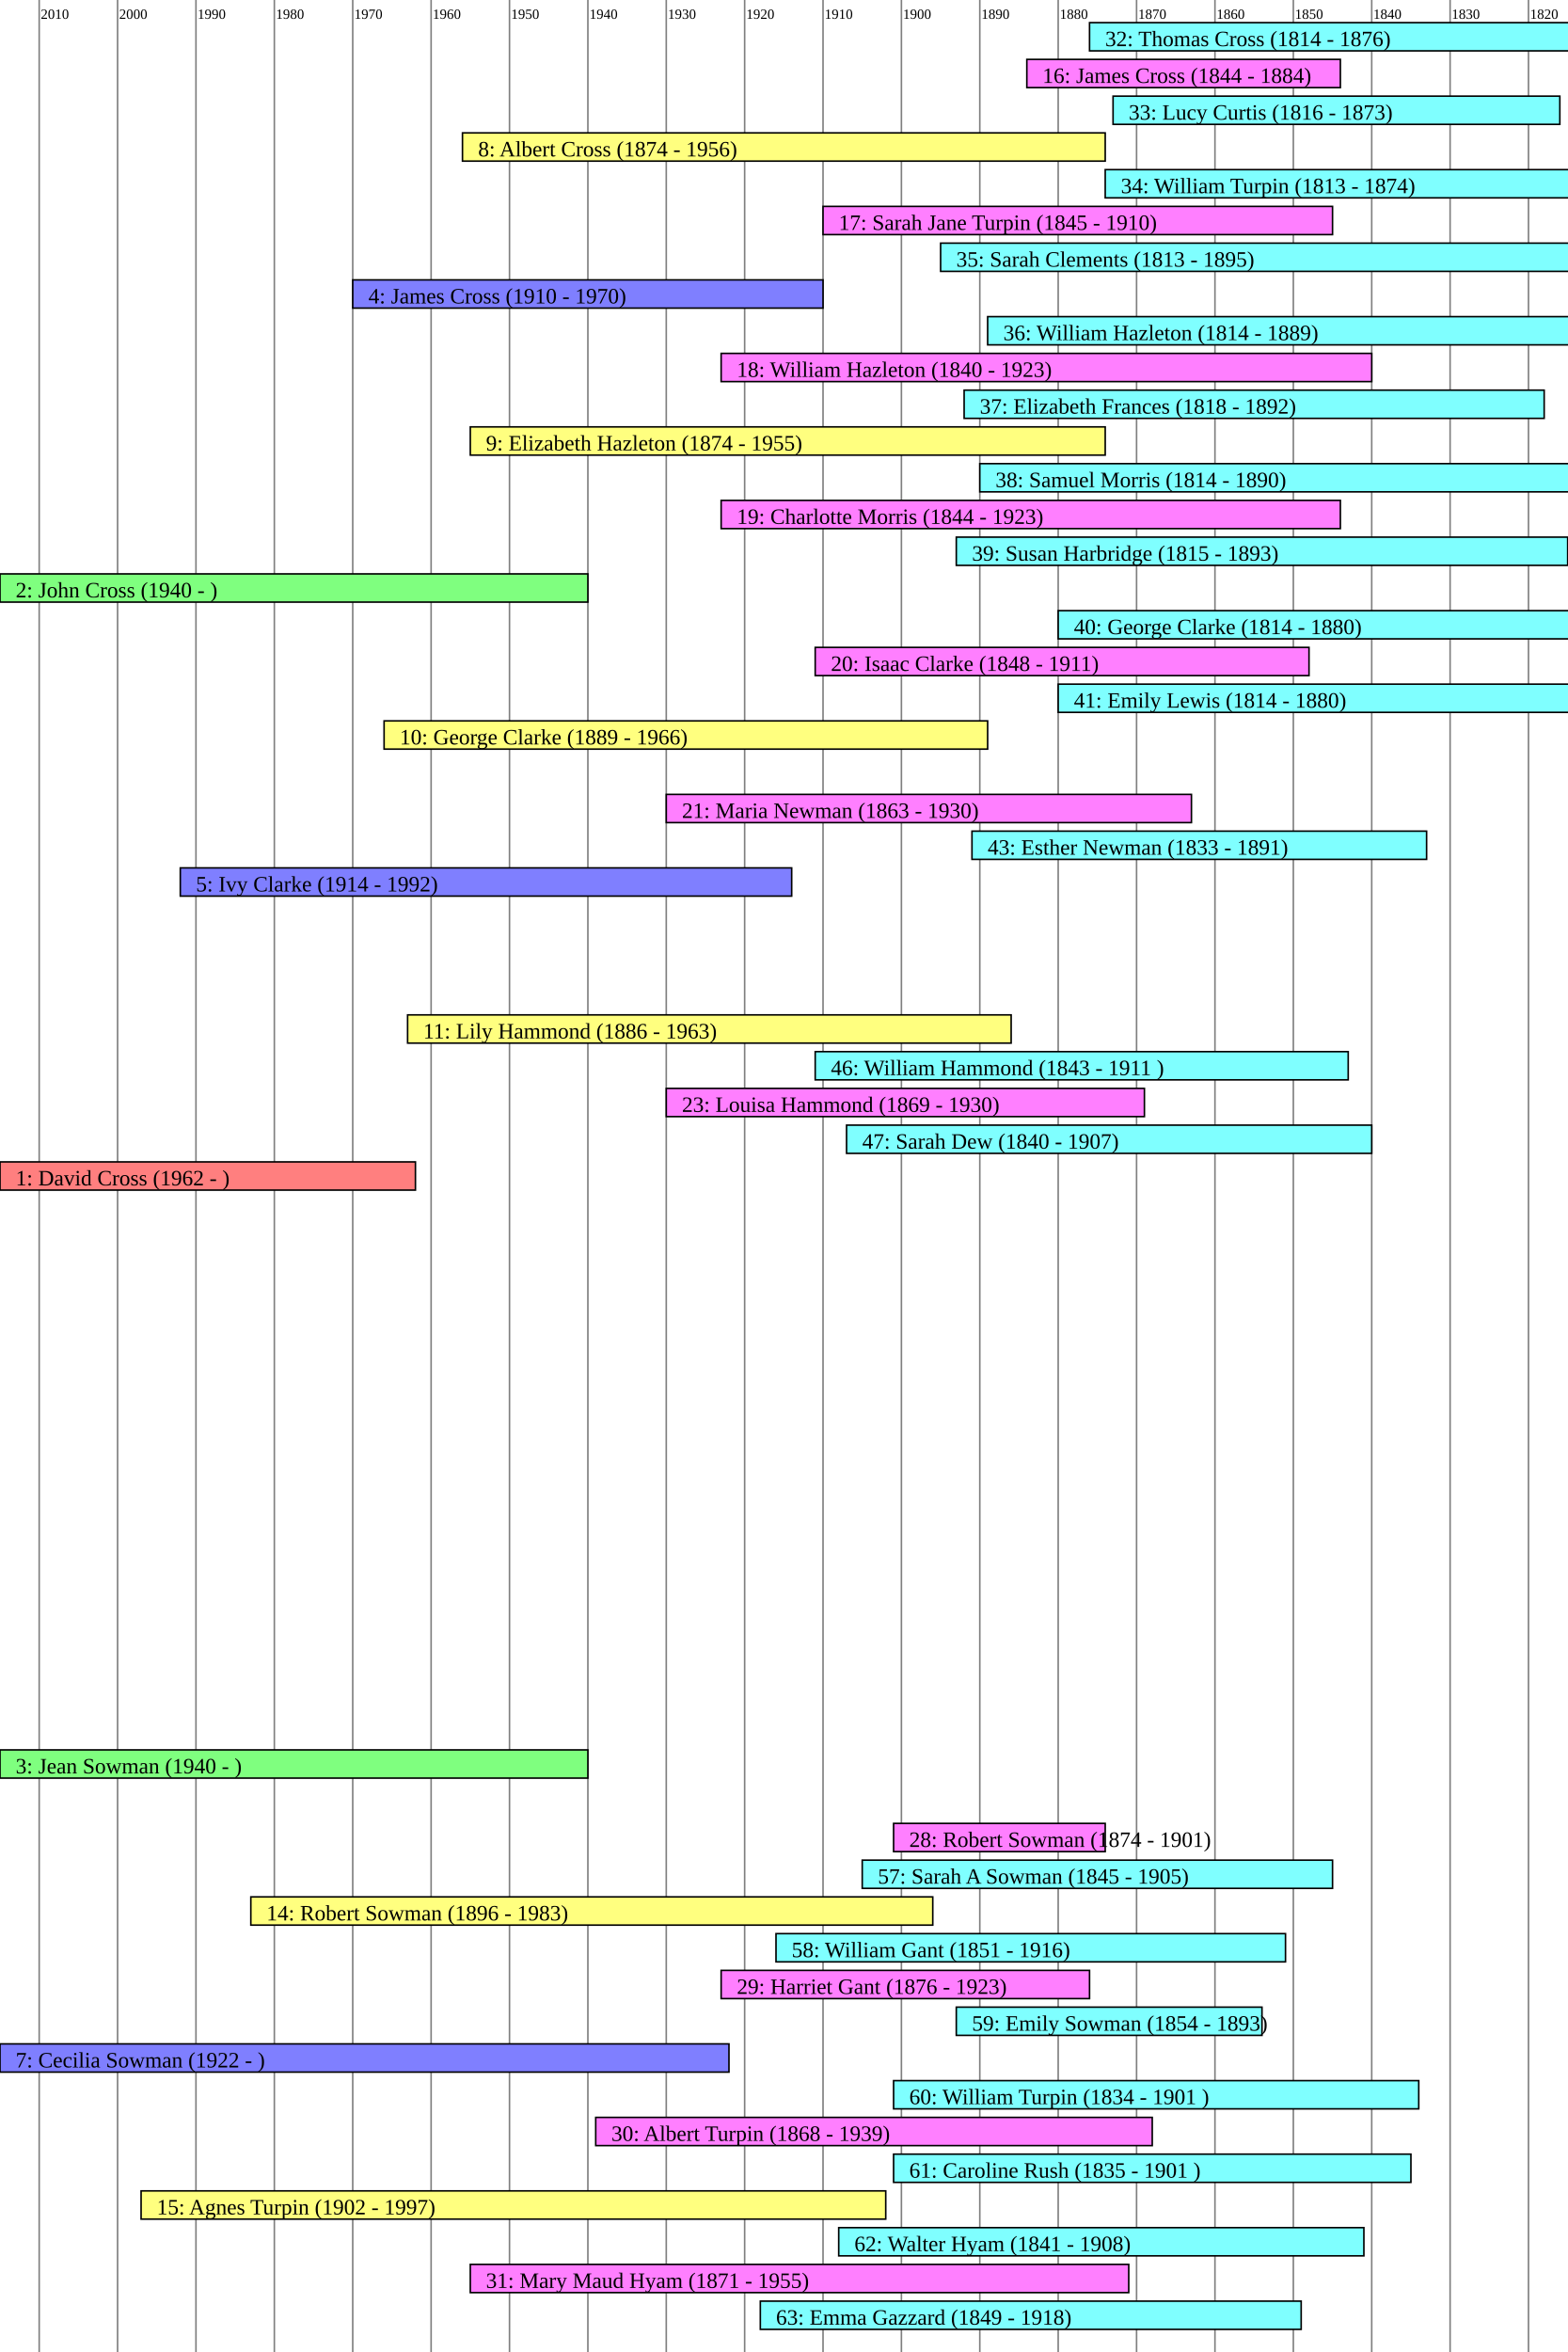
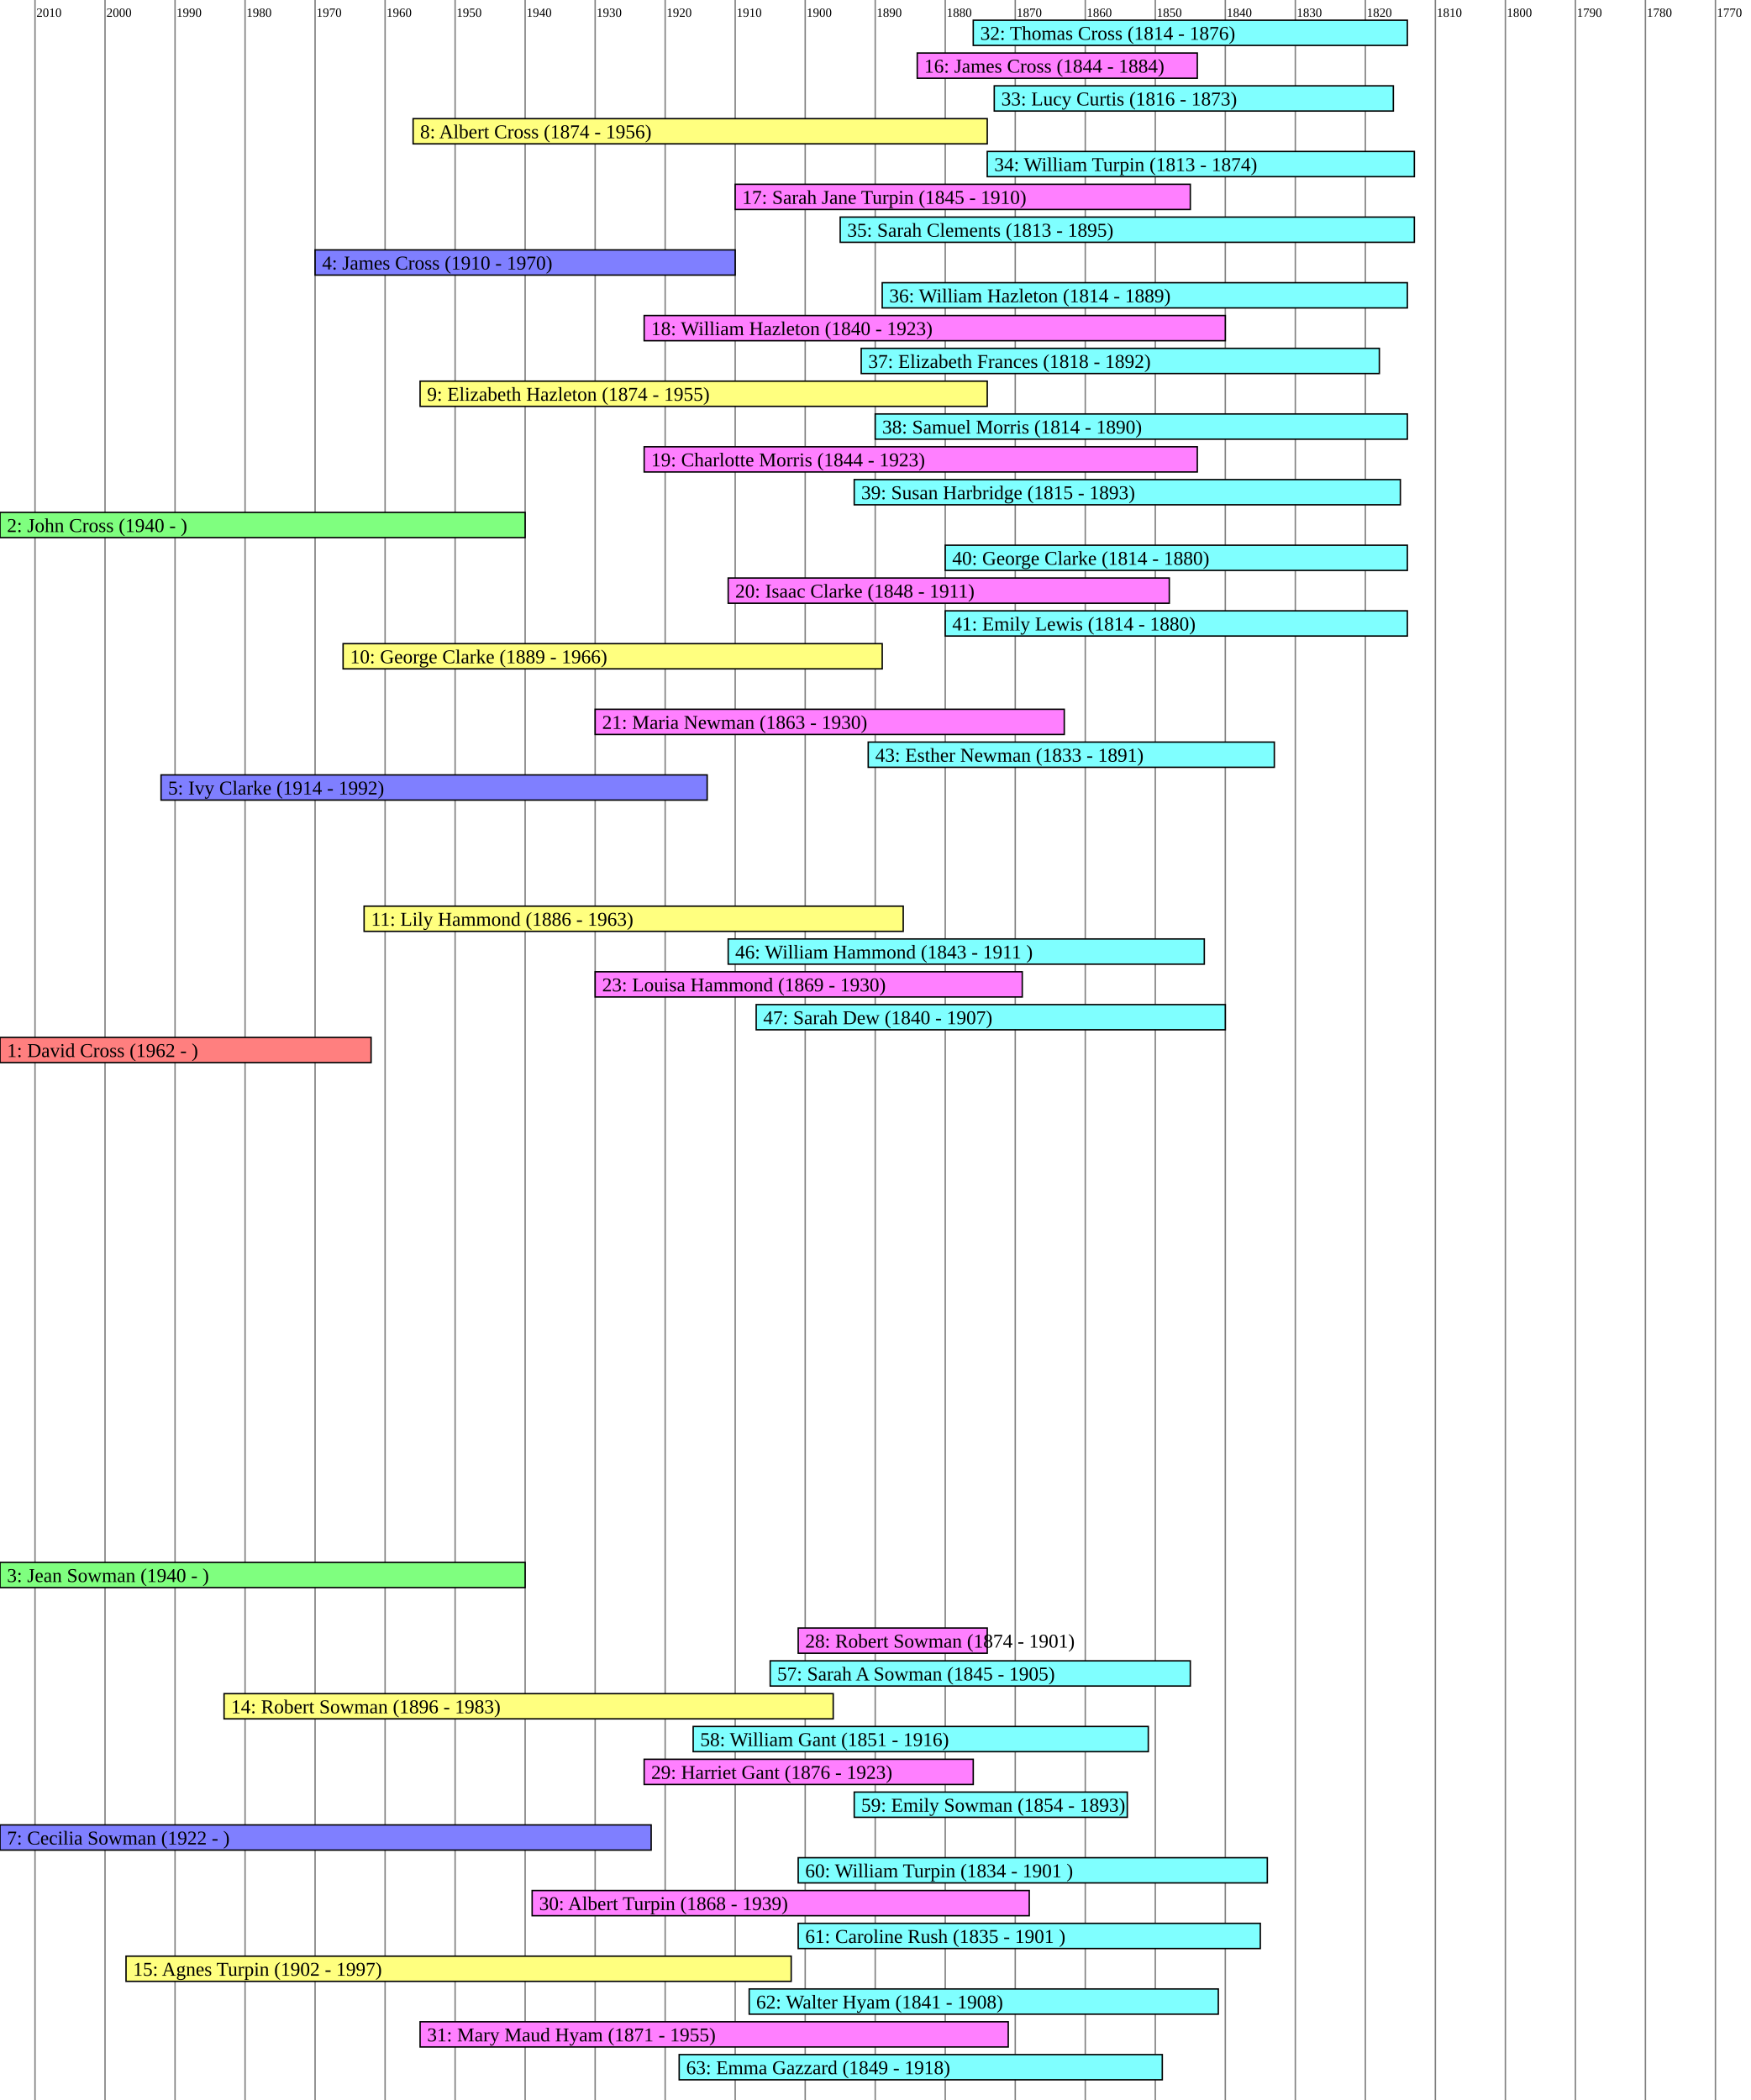
- <svg xmlns="http://www.w3.org/2000/svg" height="1500" width="1000">
+ <svg xmlns="http://www.w3.org/2000/svg" height="1500" width="1250">
  <line stroke="rgb(127,127,127)" stroke_width="1" x1="25" x2="25" y1="0" y2="1500" />
  <text font-size="9" x="26" y="12">2010
	</text>
  <line stroke="rgb(127,127,127)" stroke_width="1" x1="75" x2="75" y1="0" y2="1500" />
  <text font-size="9" x="76" y="12">2000
	</text>
  <line stroke="rgb(127,127,127)" stroke_width="1" x1="125" x2="125" y1="0" y2="1500" />
  <text font-size="9" x="126" y="12">1990
	</text>
  <line stroke="rgb(127,127,127)" stroke_width="1" x1="175" x2="175" y1="0" y2="1500" />
  <text font-size="9" x="176" y="12">1980
	</text>
  <line stroke="rgb(127,127,127)" stroke_width="1" x1="225" x2="225" y1="0" y2="1500" />
  <text font-size="9" x="226" y="12">1970
	</text>
  <line stroke="rgb(127,127,127)" stroke_width="1" x1="275" x2="275" y1="0" y2="1500" />
  <text font-size="9" x="276" y="12">1960
	</text>
  <line stroke="rgb(127,127,127)" stroke_width="1" x1="325" x2="325" y1="0" y2="1500" />
  <text font-size="9" x="326" y="12">1950
	</text>
  <line stroke="rgb(127,127,127)" stroke_width="1" x1="375" x2="375" y1="0" y2="1500" />
  <text font-size="9" x="376" y="12">1940
	</text>
  <line stroke="rgb(127,127,127)" stroke_width="1" x1="425" x2="425" y1="0" y2="1500" />
  <text font-size="9" x="426" y="12">1930
	</text>
  <line stroke="rgb(127,127,127)" stroke_width="1" x1="475" x2="475" y1="0" y2="1500" />
  <text font-size="9" x="476" y="12">1920
	</text>
  <line stroke="rgb(127,127,127)" stroke_width="1" x1="525" x2="525" y1="0" y2="1500" />
  <text font-size="9" x="526" y="12">1910
	</text>
  <line stroke="rgb(127,127,127)" stroke_width="1" x1="575" x2="575" y1="0" y2="1500" />
  <text font-size="9" x="576" y="12">1900
	</text>
  <line stroke="rgb(127,127,127)" stroke_width="1" x1="625" x2="625" y1="0" y2="1500" />
  <text font-size="9" x="626" y="12">1890
	</text>
  <line stroke="rgb(127,127,127)" stroke_width="1" x1="675" x2="675" y1="0" y2="1500" />
  <text font-size="9" x="676" y="12">1880
	</text>
  <line stroke="rgb(127,127,127)" stroke_width="1" x1="725" x2="725" y1="0" y2="1500" />
  <text font-size="9" x="726" y="12">1870
	</text>
  <line stroke="rgb(127,127,127)" stroke_width="1" x1="775" x2="775" y1="0" y2="1500" />
  <text font-size="9" x="776" y="12">1860
	</text>
  <line stroke="rgb(127,127,127)" stroke_width="1" x1="825" x2="825" y1="0" y2="1500" />
  <text font-size="9" x="826" y="12">1850
	</text>
  <line stroke="rgb(127,127,127)" stroke_width="1" x1="875" x2="875" y1="0" y2="1500" />
  <text font-size="9" x="876" y="12">1840
	</text>
  <line stroke="rgb(127,127,127)" stroke_width="1" x1="925" x2="925" y1="0" y2="1500" />
  <text font-size="9" x="926" y="12">1830
	</text>
  <line stroke="rgb(127,127,127)" stroke_width="1" x1="975" x2="975" y1="0" y2="1500" />
  <text font-size="9" x="976" y="12">1820
	</text>
+   <line stroke="rgb(127,127,127)" stroke_width="1" x1="1025" x2="1025" y1="0" y2="1500" />
+   <text font-size="9" x="1026" y="12">1810
+ 	</text>
+   <line stroke="rgb(127,127,127)" stroke_width="1" x1="1075" x2="1075" y1="0" y2="1500" />
+   <text font-size="9" x="1076" y="12">1800
+ 	</text>
+   <line stroke="rgb(127,127,127)" stroke_width="1" x1="1125" x2="1125" y1="0" y2="1500" />
+   <text font-size="9" x="1126" y="12">1790
+ 	</text>
+   <line stroke="rgb(127,127,127)" stroke_width="1" x1="1175" x2="1175" y1="0" y2="1500" />
+   <text font-size="9" x="1176" y="12">1780
+ 	</text>
+   <line stroke="rgb(127,127,127)" stroke_width="1" x1="1225" x2="1225" y1="0" y2="1500" />
+   <text font-size="9" x="1226" y="12">1770
+ 	</text>
  <rect fill="rgb(255,127,127)" height="18" stroke="rgb(0,0,0)" stroke-width="1" width="265" x="0" y="741" />
-   <text font-size="14" x="10" y="756">1: David Cross (1962 - )
+   <text font-size="14" x="5" y="755">1: David Cross (1962 - )
	</text>
  <rect fill="rgb(127,255,127)" height="18" stroke="rgb(0,0,0)" stroke-width="1" width="375" x="0" y="366" />
-   <text font-size="14" x="10" y="381">2: John Cross (1940 - )
+   <text font-size="14" x="5" y="380">2: John Cross (1940 - )
	</text>
  <rect fill="rgb(127,255,127)" height="18" stroke="rgb(0,0,0)" stroke-width="1" width="375" x="0" y="1116" />
-   <text font-size="14" x="10" y="1131">3: Jean Sowman (1940 - )
+   <text font-size="14" x="5" y="1130">3: Jean Sowman (1940 - )
	</text>
  <rect fill="rgb(127,127,255)" height="18" stroke="rgb(0,0,0)" stroke-width="1" width="300" x="225" y="178.5" />
-   <text font-size="14" x="235" y="193.5">4: James Cross (1910 - 1970)
+   <text font-size="14" x="230" y="192.5">4: James Cross (1910 - 1970)
	</text>
  <rect fill="rgb(127,127,255)" height="18" stroke="rgb(0,0,0)" stroke-width="1" width="390" x="115" y="553.5" />
-   <text font-size="14" x="125" y="568.5">5: Ivy Clarke (1914 - 1992)
+   <text font-size="14" x="120" y="567.5">5: Ivy Clarke (1914 - 1992)
	</text>
  <rect fill="rgb(127,127,255)" height="18" stroke="rgb(0,0,0)" stroke-width="1" width="465" x="0" y="1303.5" />
-   <text font-size="14" x="10" y="1318.5">7: Cecilia Sowman (1922 - )
+   <text font-size="14" x="5" y="1317.5">7: Cecilia Sowman (1922 - )
	</text>
  <rect fill="rgb(255,255,127)" height="18" stroke="rgb(0,0,0)" stroke-width="1" width="410" x="295" y="84.75" />
-   <text font-size="14" x="305" y="99.75">8: Albert Cross (1874 - 1956)
+   <text font-size="14" x="300" y="98.75">8: Albert Cross (1874 - 1956)
	</text>
  <rect fill="rgb(255,255,127)" height="18" stroke="rgb(0,0,0)" stroke-width="1" width="405" x="300" y="272.25" />
-   <text font-size="14" x="310" y="287.25">9: Elizabeth Hazleton (1874 - 1955)
+   <text font-size="14" x="305" y="286.25">9: Elizabeth Hazleton (1874 - 1955)
	</text>
  <rect fill="rgb(255,255,127)" height="18" stroke="rgb(0,0,0)" stroke-width="1" width="385" x="245" y="459.75" />
-   <text font-size="14" x="255" y="474.75">10: George Clarke (1889 -  1966)
+   <text font-size="14" x="250" y="473.75">10: George Clarke (1889 -  1966)
	</text>
  <rect fill="rgb(255,255,127)" height="18" stroke="rgb(0,0,0)" stroke-width="1" width="385" x="260" y="647.25" />
-   <text font-size="14" x="270" y="662.25">11: Lily Hammond (1886 - 1963)
+   <text font-size="14" x="265" y="661.25">11: Lily Hammond (1886 - 1963)
	</text>
  <rect fill="rgb(255,255,127)" height="18" stroke="rgb(0,0,0)" stroke-width="1" width="435" x="160" y="1209.75" />
-   <text font-size="14" x="170" y="1224.75">14: Robert Sowman (1896 - 1983)
+   <text font-size="14" x="165" y="1223.75">14: Robert Sowman (1896 - 1983)
	</text>
  <rect fill="rgb(255,255,127)" height="18" stroke="rgb(0,0,0)" stroke-width="1" width="475" x="90" y="1397.25" />
-   <text font-size="14" x="100" y="1412.25">15: Agnes Turpin (1902 - 1997)
+   <text font-size="14" x="95" y="1411.25">15: Agnes Turpin (1902 - 1997)
	</text>
  <rect fill="rgb(255,127,255)" height="18" stroke="rgb(0,0,0)" stroke-width="1" width="200" x="655" y="37.875" />
-   <text font-size="14" x="665" y="52.875">16: James Cross (1844 - 1884)
+   <text font-size="14" x="660" y="51.875">16: James Cross (1844 - 1884)
	</text>
  <rect fill="rgb(255,127,255)" height="18" stroke="rgb(0,0,0)" stroke-width="1" width="325" x="525" y="131.625" />
-   <text font-size="14" x="535" y="146.625">17: Sarah Jane Turpin (1845 - 1910)
+   <text font-size="14" x="530" y="145.625">17: Sarah Jane Turpin (1845 - 1910)
	</text>
  <rect fill="rgb(255,127,255)" height="18" stroke="rgb(0,0,0)" stroke-width="1" width="415" x="460" y="225.375" />
-   <text font-size="14" x="470" y="240.375">18: William Hazleton (1840 - 1923)
+   <text font-size="14" x="465" y="239.375">18: William Hazleton (1840 - 1923)
	</text>
  <rect fill="rgb(255,127,255)" height="18" stroke="rgb(0,0,0)" stroke-width="1" width="395" x="460" y="319.125" />
-   <text font-size="14" x="470" y="334.125">19: Charlotte Morris (1844 - 1923)
+   <text font-size="14" x="465" y="333.125">19: Charlotte Morris (1844 - 1923)
	</text>
  <rect fill="rgb(255,127,255)" height="18" stroke="rgb(0,0,0)" stroke-width="1" width="315" x="520" y="412.875" />
-   <text font-size="14" x="530" y="427.875">20: Isaac Clarke (1848 - 1911)
+   <text font-size="14" x="525" y="426.875">20: Isaac Clarke (1848 - 1911)
	</text>
  <rect fill="rgb(255,127,255)" height="18" stroke="rgb(0,0,0)" stroke-width="1" width="335" x="425" y="506.625" />
-   <text font-size="14" x="435" y="521.625">21: Maria Newman (1863 - 1930)
+   <text font-size="14" x="430" y="520.625">21: Maria Newman (1863 - 1930)
	</text>
  <rect fill="rgb(255,127,255)" height="18" stroke="rgb(0,0,0)" stroke-width="1" width="305" x="425" y="694.125" />
-   <text font-size="14" x="435" y="709.125">23: Louisa Hammond (1869 - 1930)
+   <text font-size="14" x="430" y="708.125">23: Louisa Hammond (1869 - 1930)
	</text>
  <rect fill="rgb(255,127,255)" height="18" stroke="rgb(0,0,0)" stroke-width="1" width="135" x="570" y="1162.875" />
-   <text font-size="14" x="580" y="1177.875">28: Robert Sowman (1874 - 1901)
+   <text font-size="14" x="575" y="1176.875">28: Robert Sowman (1874 - 1901)
	</text>
  <rect fill="rgb(255,127,255)" height="18" stroke="rgb(0,0,0)" stroke-width="1" width="235" x="460" y="1256.625" />
-   <text font-size="14" x="470" y="1271.625">29: Harriet Gant (1876 - 1923)
+   <text font-size="14" x="465" y="1270.625">29: Harriet Gant (1876 - 1923)
	</text>
  <rect fill="rgb(255,127,255)" height="18" stroke="rgb(0,0,0)" stroke-width="1" width="355" x="380" y="1350.375" />
-   <text font-size="14" x="390" y="1365.375">30: Albert Turpin (1868 - 1939)
+   <text font-size="14" x="385" y="1364.375">30: Albert Turpin (1868 - 1939)
	</text>
  <rect fill="rgb(255,127,255)" height="18" stroke="rgb(0,0,0)" stroke-width="1" width="420" x="300" y="1444.125" />
-   <text font-size="14" x="310" y="1459.125">31: Mary Maud Hyam (1871 - 1955)
+   <text font-size="14" x="305" y="1458.125">31: Mary Maud Hyam (1871 - 1955)
	</text>
  <rect fill="rgb(127,255,255)" height="18" stroke="rgb(0,0,0)" stroke-width="1" width="310" x="695" y="14.438" />
-   <text font-size="14" x="705" y="29.438">32: Thomas Cross (1814 - 1876)
+   <text font-size="14" x="700" y="28.438">32: Thomas Cross (1814 - 1876)
	</text>
  <rect fill="rgb(127,255,255)" height="18" stroke="rgb(0,0,0)" stroke-width="1" width="285" x="710" y="61.312" />
-   <text font-size="14" x="720" y="76.312">33: Lucy Curtis (1816 - 1873)
+   <text font-size="14" x="715" y="75.312">33: Lucy Curtis (1816 - 1873)
	</text>
  <rect fill="rgb(127,255,255)" height="18" stroke="rgb(0,0,0)" stroke-width="1" width="305" x="705" y="108.188" />
-   <text font-size="14" x="715" y="123.188">34: William Turpin (1813 - 1874)
+   <text font-size="14" x="710" y="122.188">34: William Turpin (1813 - 1874)
	</text>
  <rect fill="rgb(127,255,255)" height="18" stroke="rgb(0,0,0)" stroke-width="1" width="410" x="600" y="155.062" />
-   <text font-size="14" x="610" y="170.062">35: Sarah Clements (1813 - 1895)
+   <text font-size="14" x="605" y="169.062">35: Sarah Clements (1813 - 1895)
	</text>
  <rect fill="rgb(127,255,255)" height="18" stroke="rgb(0,0,0)" stroke-width="1" width="375" x="630" y="201.938" />
-   <text font-size="14" x="640" y="216.938">36: William Hazleton (1814 - 1889)
+   <text font-size="14" x="635" y="215.938">36: William Hazleton (1814 - 1889)
	</text>
  <rect fill="rgb(127,255,255)" height="18" stroke="rgb(0,0,0)" stroke-width="1" width="370" x="615" y="248.812" />
-   <text font-size="14" x="625" y="263.812">37: Elizabeth Frances (1818 - 1892)
+   <text font-size="14" x="620" y="262.812">37: Elizabeth Frances (1818 - 1892)
	</text>
  <rect fill="rgb(127,255,255)" height="18" stroke="rgb(0,0,0)" stroke-width="1" width="380" x="625" y="295.688" />
-   <text font-size="14" x="635" y="310.688">38: Samuel Morris (1814 - 1890)
+   <text font-size="14" x="630" y="309.688">38: Samuel Morris (1814 - 1890)
	</text>
  <rect fill="rgb(127,255,255)" height="18" stroke="rgb(0,0,0)" stroke-width="1" width="390" x="610" y="342.562" />
-   <text font-size="14" x="620" y="357.562">39: Susan Harbridge (1815 - 1893)
+   <text font-size="14" x="615" y="356.562">39: Susan Harbridge (1815 - 1893)
	</text>
  <rect fill="rgb(127,255,255)" height="18" stroke="rgb(0,0,0)" stroke-width="1" width="330" x="675" y="389.438" />
-   <text font-size="14" x="685" y="404.438">40: George Clarke (1814 - 1880)
+   <text font-size="14" x="680" y="403.438">40: George Clarke (1814 - 1880)
	</text>
  <rect fill="rgb(127,255,255)" height="18" stroke="rgb(0,0,0)" stroke-width="1" width="330" x="675" y="436.312" />
-   <text font-size="14" x="685" y="451.312">41: Emily Lewis (1814 - 1880)
+   <text font-size="14" x="680" y="450.312">41: Emily Lewis (1814 - 1880)
	</text>
  <rect fill="rgb(127,255,255)" height="18" stroke="rgb(0,0,0)" stroke-width="1" width="290" x="620" y="530.062" />
-   <text font-size="14" x="630" y="545.062">43: Esther Newman (1833 - 1891)
+   <text font-size="14" x="625" y="544.062">43: Esther Newman (1833 - 1891)
	</text>
  <rect fill="rgb(127,255,255)" height="18" stroke="rgb(0,0,0)" stroke-width="1" width="340" x="520" y="670.688" />
-   <text font-size="14" x="530" y="685.688">46: William Hammond (1843 - 1911 )
+   <text font-size="14" x="525" y="684.688">46: William Hammond (1843 - 1911 )
	</text>
  <rect fill="rgb(127,255,255)" height="18" stroke="rgb(0,0,0)" stroke-width="1" width="335" x="540" y="717.562" />
-   <text font-size="14" x="550" y="732.562">47: Sarah Dew (1840 - 1907)
+   <text font-size="14" x="545" y="731.562">47: Sarah Dew (1840 - 1907)
	</text>
  <rect fill="rgb(127,255,255)" height="18" stroke="rgb(0,0,0)" stroke-width="1" width="300" x="550" y="1186.312" />
-   <text font-size="14" x="560" y="1201.312">57: Sarah A Sowman (1845 - 1905)
+   <text font-size="14" x="555" y="1200.312">57: Sarah A Sowman (1845 - 1905)
	</text>
  <rect fill="rgb(127,255,255)" height="18" stroke="rgb(0,0,0)" stroke-width="1" width="325" x="495" y="1233.188" />
-   <text font-size="14" x="505" y="1248.188">58: William Gant (1851 - 1916)
+   <text font-size="14" x="500" y="1247.188">58: William Gant (1851 - 1916)
	</text>
  <rect fill="rgb(127,255,255)" height="18" stroke="rgb(0,0,0)" stroke-width="1" width="195" x="610" y="1280.062" />
-   <text font-size="14" x="620" y="1295.062">59: Emily Sowman (1854 - 1893)
+   <text font-size="14" x="615" y="1294.062">59: Emily Sowman (1854 - 1893)
	</text>
  <rect fill="rgb(127,255,255)" height="18" stroke="rgb(0,0,0)" stroke-width="1" width="335" x="570" y="1326.938" />
-   <text font-size="14" x="580" y="1341.938">60: William Turpin (1834 - 1901 )
+   <text font-size="14" x="575" y="1340.938">60: William Turpin (1834 - 1901 )
	</text>
  <rect fill="rgb(127,255,255)" height="18" stroke="rgb(0,0,0)" stroke-width="1" width="330" x="570" y="1373.812" />
-   <text font-size="14" x="580" y="1388.812">61: Caroline Rush (1835 - 1901 )
+   <text font-size="14" x="575" y="1387.812">61: Caroline Rush (1835 - 1901 )
	</text>
  <rect fill="rgb(127,255,255)" height="18" stroke="rgb(0,0,0)" stroke-width="1" width="335" x="535" y="1420.688" />
-   <text font-size="14" x="545" y="1435.688">62: Walter Hyam (1841 - 1908)
+   <text font-size="14" x="540" y="1434.688">62: Walter Hyam (1841 - 1908)
	</text>
  <rect fill="rgb(127,255,255)" height="18" stroke="rgb(0,0,0)" stroke-width="1" width="345" x="485" y="1467.562" />
-   <text font-size="14" x="495" y="1482.562">63: Emma Gazzard (1849 - 1918)
+   <text font-size="14" x="490" y="1481.562">63: Emma Gazzard (1849 - 1918)
	</text>
</svg>
